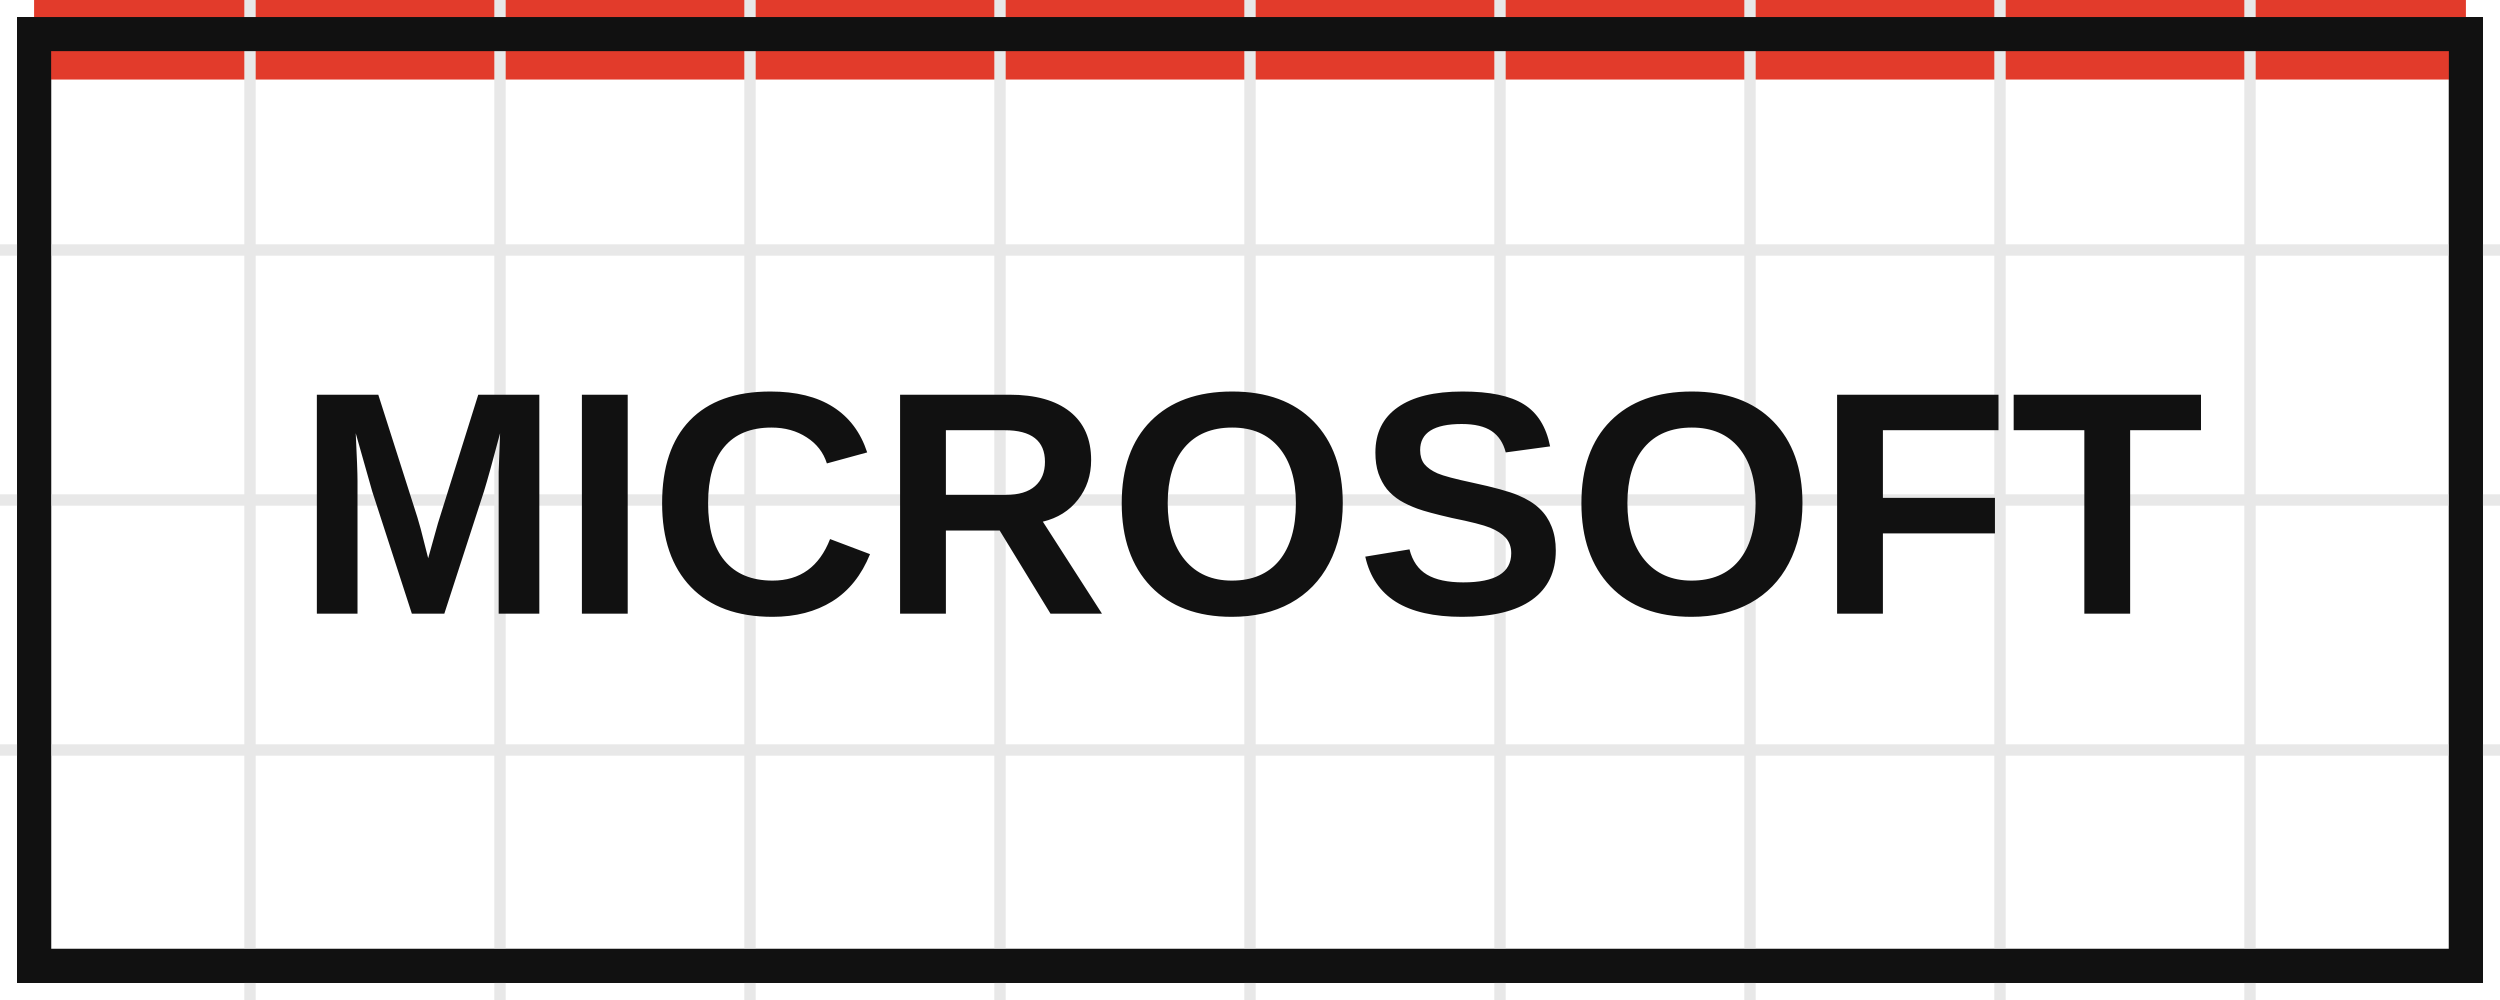
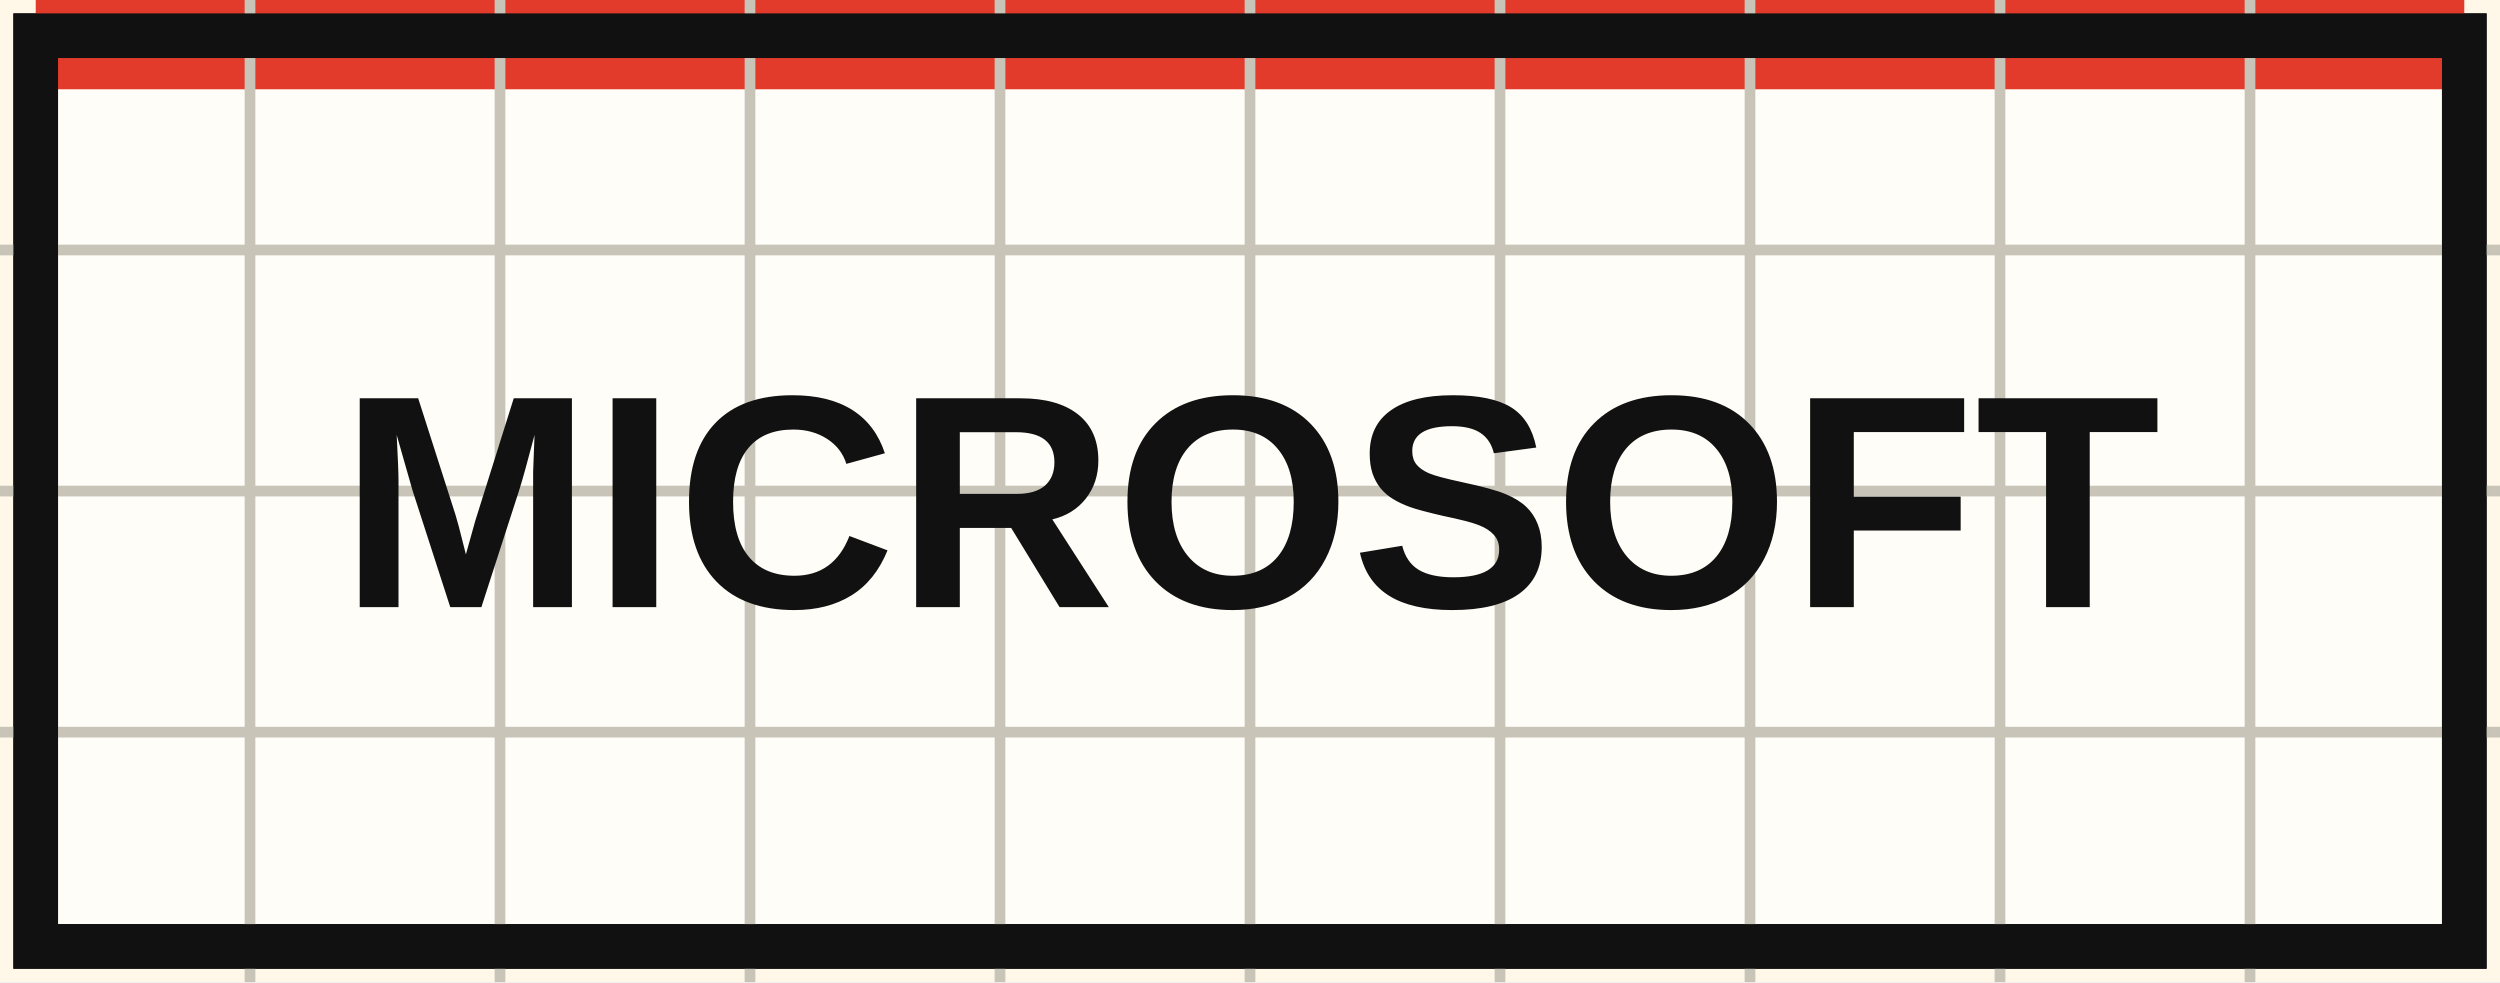
- <svg xmlns="http://www.w3.org/2000/svg" width="220" height="88" viewBox="0 0 220 88" role="img" aria-label="Microsoft">
-   <rect width="220" height="88" fill="#fff" />
-   <rect x="3" y="3" width="214" height="82" fill="#fff" stroke="#111" stroke-width="3" />
-   <path d="M3 3h214" stroke="#e23b2b" stroke-width="8" />
-   <g stroke="#e8e8e8" stroke-width="1">
-     <path d="M22 0v88M44 0v88M66 0v88M88 0v88M110 0v88M132 0v88M154 0v88M176 0v88M198 0v88" />
-     <path d="M0 22h220M0 44h220M0 66h220" />
+ <svg xmlns="http://www.w3.org/2000/svg" width="280" height="110" viewBox="0 0 280 110" role="img" aria-label="Microsoft">
+   <rect width="280" height="110" fill="#fff8e8" />
+   <rect x="4" y="4" width="272" height="102" fill="#fffdf7" stroke="#111" stroke-width="5" />
+   <path d="M4 4h272" stroke="#e23b2b" stroke-width="12" />
+   <g stroke="#c8c4b8" stroke-width="1.2">
+     <path d="M28 0v110M56 0v110M84 0v110M112 0v110M140 0v110M168 0v110M196 0v110M224 0v110M252 0v110" />
+     <path d="M0 28h280M0 55h280M0 82h280" />
  </g>
-   <rect x="3" y="3" width="214" height="82" fill="none" stroke="#111" stroke-width="3" />
-   <text x="110" y="54" text-anchor="middle" font-family="Arial, Helvetica, sans-serif" font-size="28" font-weight="800" fill="#111">MICROSOFT</text>
+   <rect x="4" y="4" width="272" height="102" fill="none" stroke="#111" stroke-width="5" />
+   <text x="140" y="68" text-anchor="middle" font-family="Arial, Helvetica, sans-serif" font-size="34" font-weight="800" fill="#111">MICROSOFT</text>
</svg>
